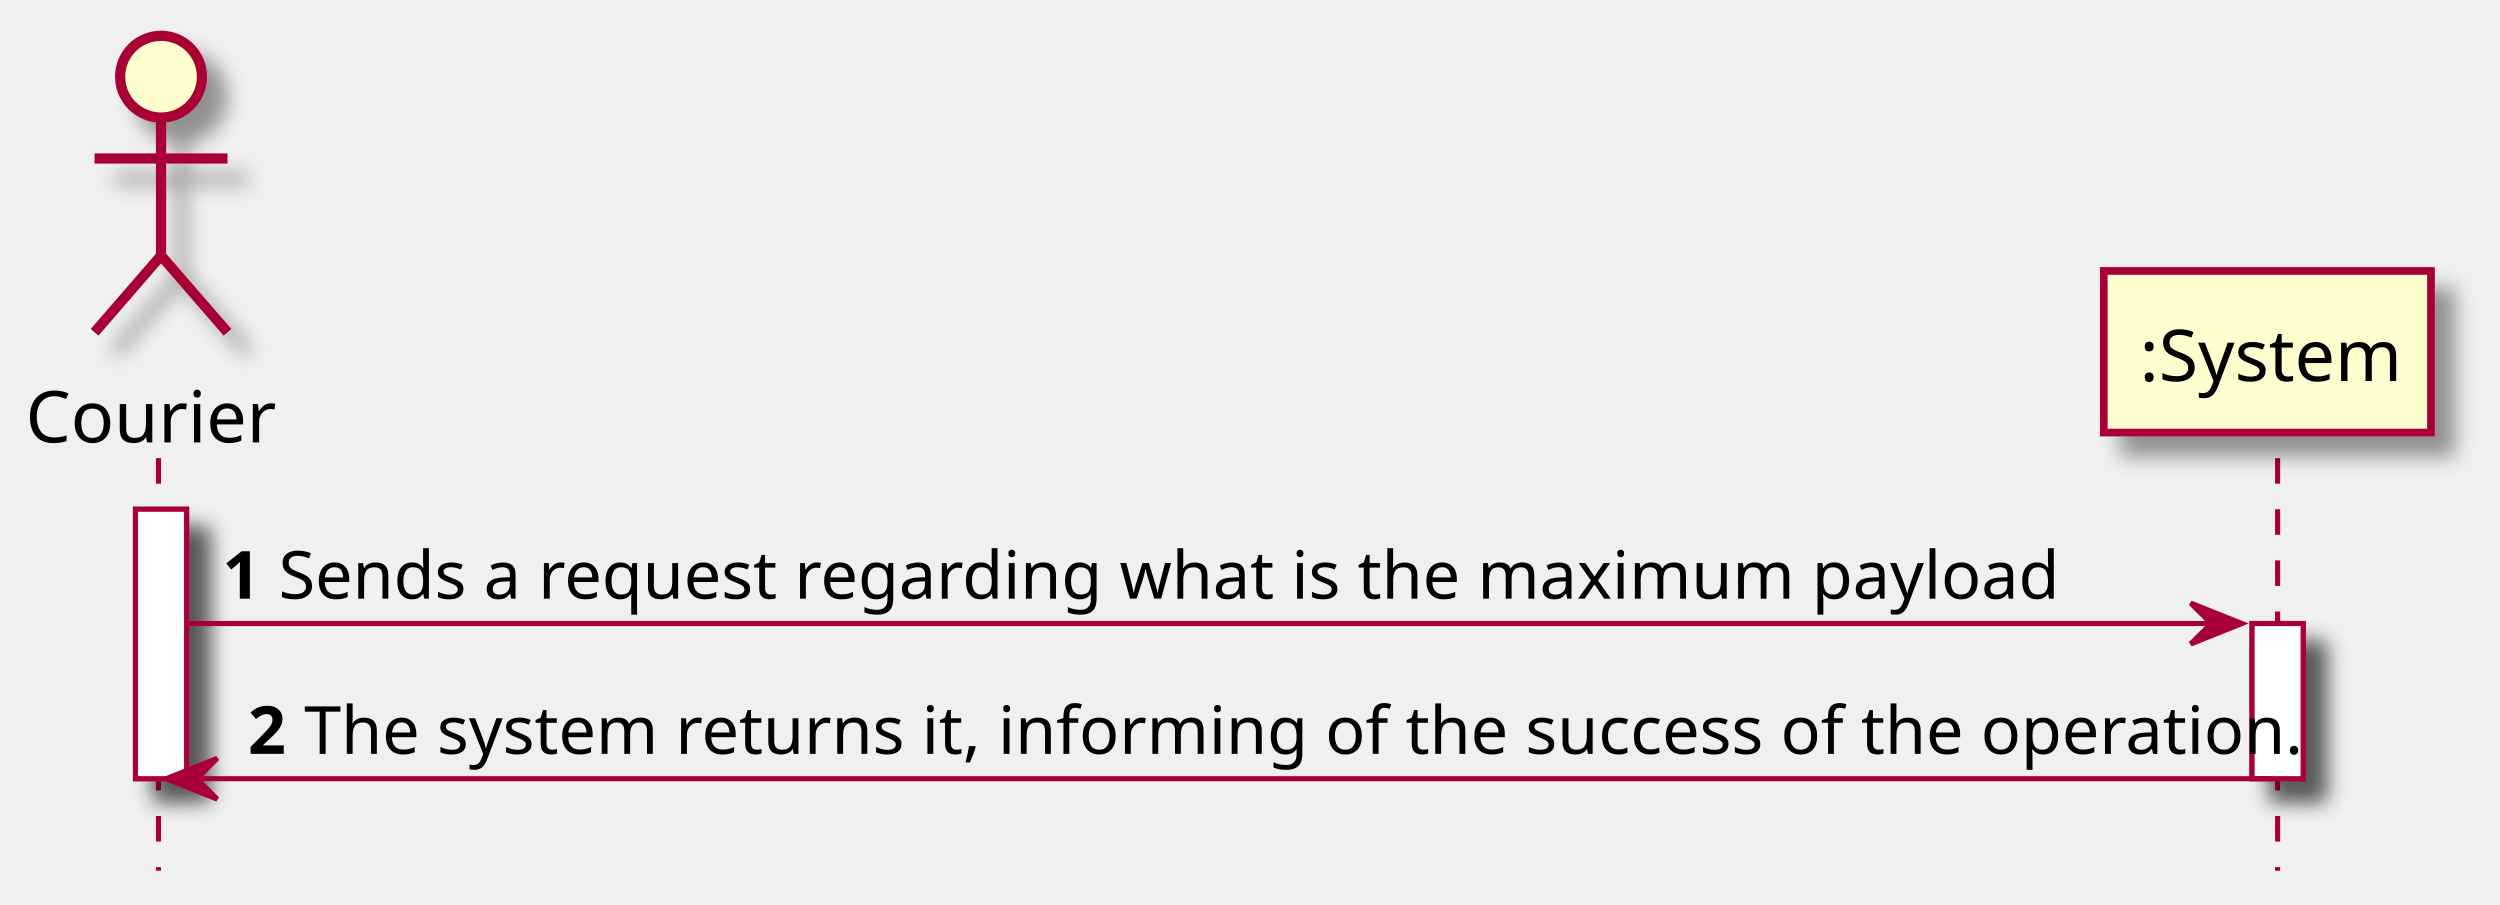
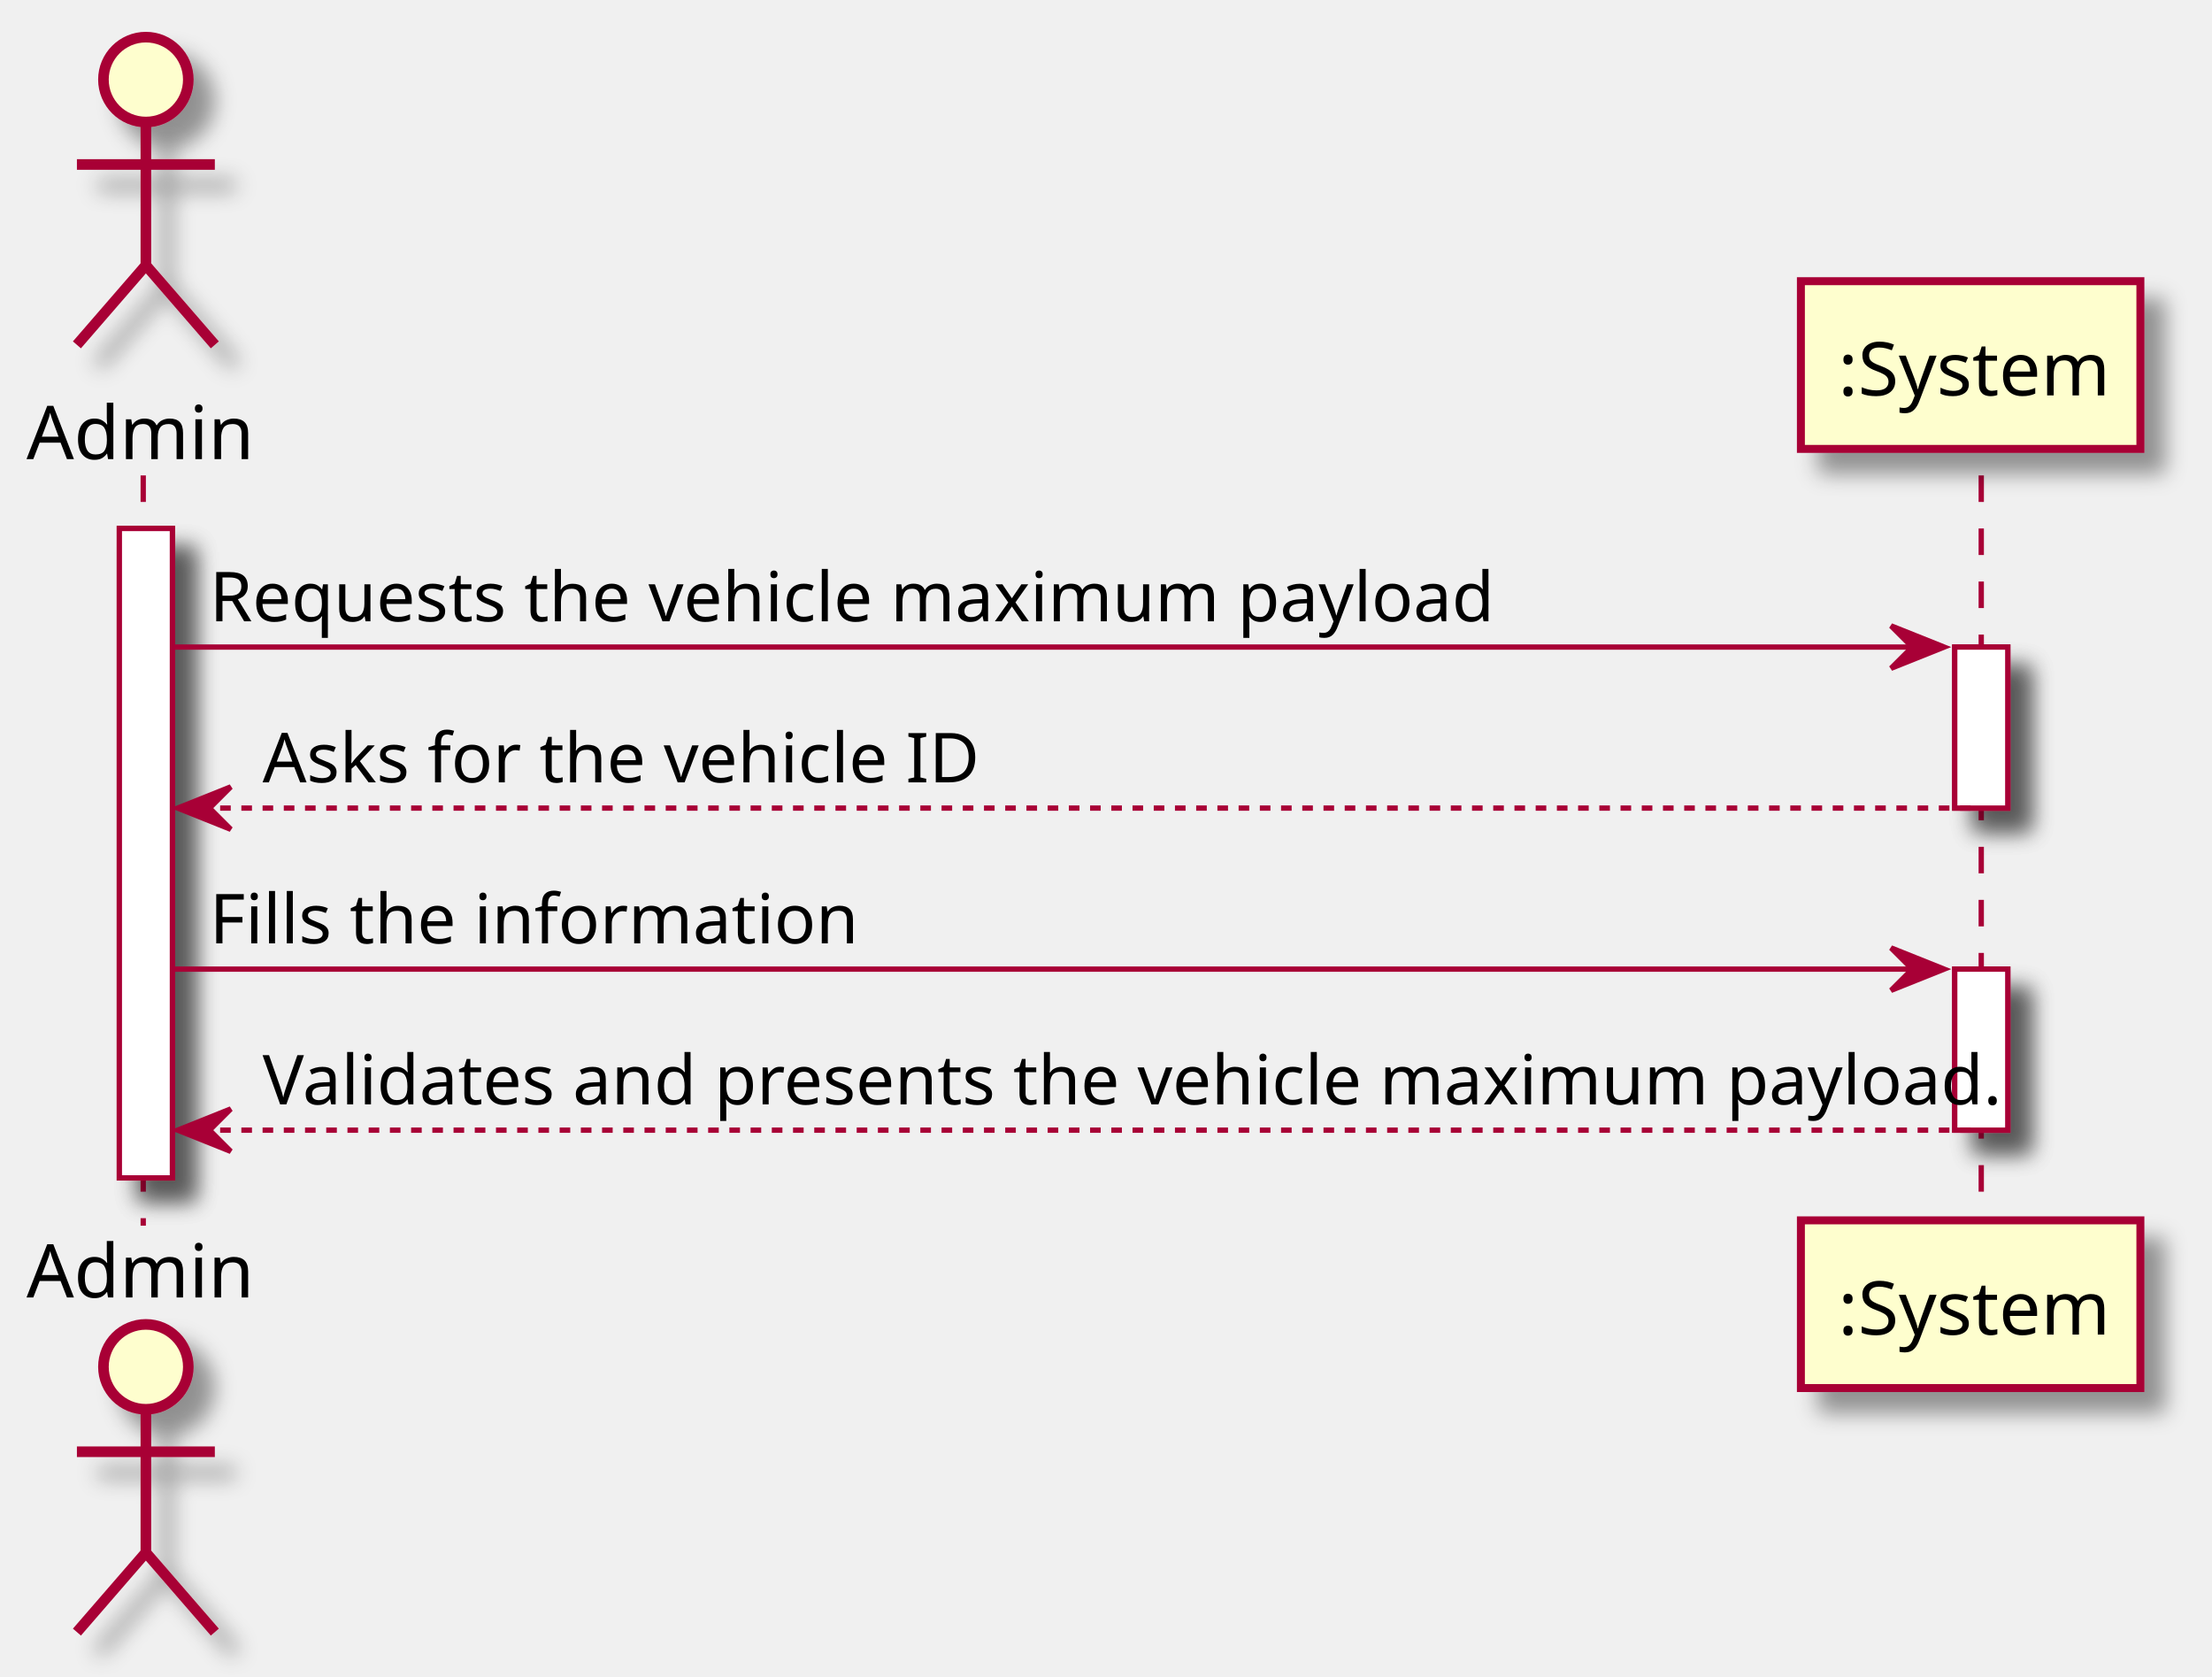
- <svg xmlns="http://www.w3.org/2000/svg" contentScriptType="application/ecmascript" contentStyleType="text/css" height="177px" preserveAspectRatio="none" style="width:489px;height:177px;" version="1.1" viewBox="0 0 489 177" width="489px" zoomAndPan="magnify">
+ <svg xmlns="http://www.w3.org/2000/svg" contentScriptType="application/ecmascript" contentStyleType="text/css" height="316px" preserveAspectRatio="none" style="width:417px;height:316px;" version="1.1" viewBox="0 0 417 316" width="417px" zoomAndPan="magnify">
  <defs>
-     <filter height="300%" id="f1c024a6nofrf9" width="300%" x="-1" y="-1">
+     <filter height="300%" id="f124kls2djfkyv" width="300%" x="-1" y="-1">
      <feGaussianBlur result="blurOut" stdDeviation="2.0" />
      <feColorMatrix in="blurOut" result="blurOut2" type="matrix" values="0 0 0 0 0 0 0 0 0 0 0 0 0 0 0 0 0 0 .4 0" />
      <feOffset dx="4.0" dy="4.0" in="blurOut2" result="blurOut3" />
      <feBlend in="SourceGraphic" in2="blurOut3" mode="normal" />
    </filter>
  </defs>
  <g>
-     <rect fill="#FFFFFF" filter="url(#f1c024a6nofrf9)" height="52.703" style="stroke:#A80036;stroke-width:1.0;" width="10" x="26.5" y="99.609" />
-     <rect fill="#FFFFFF" filter="url(#f1c024a6nofrf9)" height="30.352" style="stroke:#A80036;stroke-width:1.0;" width="10" x="440.5" y="121.961" />
-     <line style="stroke:#A80036;stroke-width:1.0;stroke-dasharray:5.0,5.0;" x1="31" x2="31" y1="89.609" y2="170.312" />
-     <line style="stroke:#A80036;stroke-width:1.0;stroke-dasharray:5.0,5.0;" x1="445.5" x2="445.5" y1="89.609" y2="170.312" />
-     <text fill="#000000" font-family="sans-serif" font-size="14" lengthAdjust="spacingAndGlyphs" textLength="47" x="5" y="86.533">Courier</text>
-     <ellipse cx="31.5" cy="15" fill="#FEFECE" filter="url(#f1c024a6nofrf9)" rx="8" ry="8" style="stroke:#A80036;stroke-width:2.0;" />
-     <path d="M31.5,23 L31.5,50 M18.5,31 L44.5,31 M31.5,50 L18.5,65 M31.5,50 L44.5,65 " fill="none" filter="url(#f1c024a6nofrf9)" style="stroke:#A80036;stroke-width:2.0;" />
-     <rect fill="#FEFECE" filter="url(#f1c024a6nofrf9)" height="31.609" style="stroke:#A80036;stroke-width:1.5;" width="64" x="411.5" y="53" />
-     <text fill="#000000" font-family="sans-serif" font-size="14" lengthAdjust="spacingAndGlyphs" textLength="50" x="418.5" y="74.533">:System</text>
-     <rect fill="#FFFFFF" filter="url(#f1c024a6nofrf9)" height="52.703" style="stroke:#A80036;stroke-width:1.0;" width="10" x="26.5" y="99.609" />
-     <rect fill="#FFFFFF" filter="url(#f1c024a6nofrf9)" height="30.352" style="stroke:#A80036;stroke-width:1.0;" width="10" x="440.5" y="121.961" />
-     <polygon fill="#A80036" points="428.5,117.961,438.5,121.961,428.5,125.961,432.5,121.961" style="stroke:#A80036;stroke-width:1.0;" />
-     <line style="stroke:#A80036;stroke-width:1.0;" x1="36.5" x2="434.5" y1="121.961" y2="121.961" />
-     <text fill="#000000" font-family="sans-serif" font-size="13" font-weight="bold" lengthAdjust="spacingAndGlyphs" textLength="7" x="43.5" y="117.105">1</text>
-     <text fill="#000000" font-family="sans-serif" font-size="13" lengthAdjust="spacingAndGlyphs" textLength="329" x="54.5" y="117.105">Sends a request regarding what is the maximum payload</text>
-     <polygon fill="#A80036" points="42.5,148.312,32.5,152.312,42.5,156.312,38.5,152.312" style="stroke:#A80036;stroke-width:1.0;" />
-     <line style="stroke:#A80036;stroke-width:1.0;" x1="36.5" x2="444.5" y1="152.312" y2="152.312" />
-     <text fill="#000000" font-family="sans-serif" font-size="13" font-weight="bold" lengthAdjust="spacingAndGlyphs" textLength="7" x="48.5" y="147.456">2</text>
-     <text fill="#000000" font-family="sans-serif" font-size="13" lengthAdjust="spacingAndGlyphs" textLength="369" x="59.5" y="147.456">The system returns it, informing of the success of the operation.</text>
+     <rect fill="#FFFFFF" filter="url(#f124kls2djfkyv)" height="122.406" style="stroke:#A80036;stroke-width:1.0;" width="10" x="22.5" y="99.609" />
+     <rect fill="#FFFFFF" filter="url(#f124kls2djfkyv)" height="30.352" style="stroke:#A80036;stroke-width:1.0;" width="10" x="368.5" y="121.961" />
+     <rect fill="#FFFFFF" filter="url(#f124kls2djfkyv)" height="30.352" style="stroke:#A80036;stroke-width:1.0;" width="10" x="368.5" y="182.664" />
+     <line style="stroke:#A80036;stroke-width:1.0;stroke-dasharray:5.0,5.0;" x1="27" x2="27" y1="89.609" y2="231.016" />
+     <line style="stroke:#A80036;stroke-width:1.0;stroke-dasharray:5.0,5.0;" x1="373.5" x2="373.5" y1="89.609" y2="231.016" />
+     <text fill="#000000" font-family="sans-serif" font-size="14" lengthAdjust="spacing" textLength="39" x="5" y="86.533">Admin</text>
+     <ellipse cx="27.5" cy="15" fill="#FEFECE" filter="url(#f124kls2djfkyv)" rx="8" ry="8" style="stroke:#A80036;stroke-width:2.0;" />
+     <path d="M27.5,23 L27.5,50 M14.5,31 L40.5,31 M27.5,50 L14.5,65 M27.5,50 L40.5,65 " fill="none" filter="url(#f124kls2djfkyv)" style="stroke:#A80036;stroke-width:2.0;" />
+     <text fill="#000000" font-family="sans-serif" font-size="14" lengthAdjust="spacing" textLength="39" x="5" y="244.549">Admin</text>
+     <ellipse cx="27.5" cy="257.625" fill="#FEFECE" filter="url(#f124kls2djfkyv)" rx="8" ry="8" style="stroke:#A80036;stroke-width:2.0;" />
+     <path d="M27.5,265.625 L27.5,292.625 M14.5,273.625 L40.5,273.625 M27.5,292.625 L14.5,307.625 M27.5,292.625 L40.5,307.625 " fill="none" filter="url(#f124kls2djfkyv)" style="stroke:#A80036;stroke-width:2.0;" />
+     <rect fill="#FEFECE" filter="url(#f124kls2djfkyv)" height="31.609" style="stroke:#A80036;stroke-width:1.5;" width="64" x="339.5" y="53" />
+     <text fill="#000000" font-family="sans-serif" font-size="14" lengthAdjust="spacing" textLength="50" x="346.5" y="74.533">:System</text>
+     <rect fill="#FEFECE" filter="url(#f124kls2djfkyv)" height="31.609" style="stroke:#A80036;stroke-width:1.5;" width="64" x="339.5" y="230.016" />
+     <text fill="#000000" font-family="sans-serif" font-size="14" lengthAdjust="spacing" textLength="50" x="346.5" y="251.549">:System</text>
+     <rect fill="#FFFFFF" filter="url(#f124kls2djfkyv)" height="122.406" style="stroke:#A80036;stroke-width:1.0;" width="10" x="22.5" y="99.609" />
+     <rect fill="#FFFFFF" filter="url(#f124kls2djfkyv)" height="30.352" style="stroke:#A80036;stroke-width:1.0;" width="10" x="368.5" y="121.961" />
+     <rect fill="#FFFFFF" filter="url(#f124kls2djfkyv)" height="30.352" style="stroke:#A80036;stroke-width:1.0;" width="10" x="368.5" y="182.664" />
+     <polygon fill="#A80036" points="356.5,117.961,366.5,121.961,356.5,125.961,360.5,121.961" style="stroke:#A80036;stroke-width:1.0;" />
+     <line style="stroke:#A80036;stroke-width:1.0;" x1="32.5" x2="362.5" y1="121.961" y2="121.961" />
+     <text fill="#000000" font-family="sans-serif" font-size="13" lengthAdjust="spacing" textLength="230" x="39.5" y="117.105">Requests the vehicle maximum payload</text>
+     <polygon fill="#A80036" points="43.5,148.312,33.5,152.312,43.5,156.312,39.5,152.312" style="stroke:#A80036;stroke-width:1.0;" />
+     <line style="stroke:#A80036;stroke-width:1.0;stroke-dasharray:2.0,2.0;" x1="37.5" x2="372.5" y1="152.312" y2="152.312" />
+     <text fill="#000000" font-family="sans-serif" font-size="13" lengthAdjust="spacing" textLength="129" x="49.5" y="147.456">Asks for the vehicle ID</text>
+     <polygon fill="#A80036" points="356.5,178.664,366.5,182.664,356.5,186.664,360.5,182.664" style="stroke:#A80036;stroke-width:1.0;" />
+     <line style="stroke:#A80036;stroke-width:1.0;" x1="32.5" x2="362.5" y1="182.664" y2="182.664" />
+     <text fill="#000000" font-family="sans-serif" font-size="13" lengthAdjust="spacing" textLength="113" x="39.5" y="177.808">Fills the information</text>
+     <polygon fill="#A80036" points="43.5,209.016,33.5,213.016,43.5,217.016,39.5,213.016" style="stroke:#A80036;stroke-width:1.0;" />
+     <line style="stroke:#A80036;stroke-width:1.0;stroke-dasharray:2.0,2.0;" x1="37.5" x2="372.5" y1="213.016" y2="213.016" />
+     <text fill="#000000" font-family="sans-serif" font-size="13" lengthAdjust="spacing" textLength="312" x="49.5" y="208.159">Validates and presents the vehicle maximum payload.</text>
  </g>
</svg>
